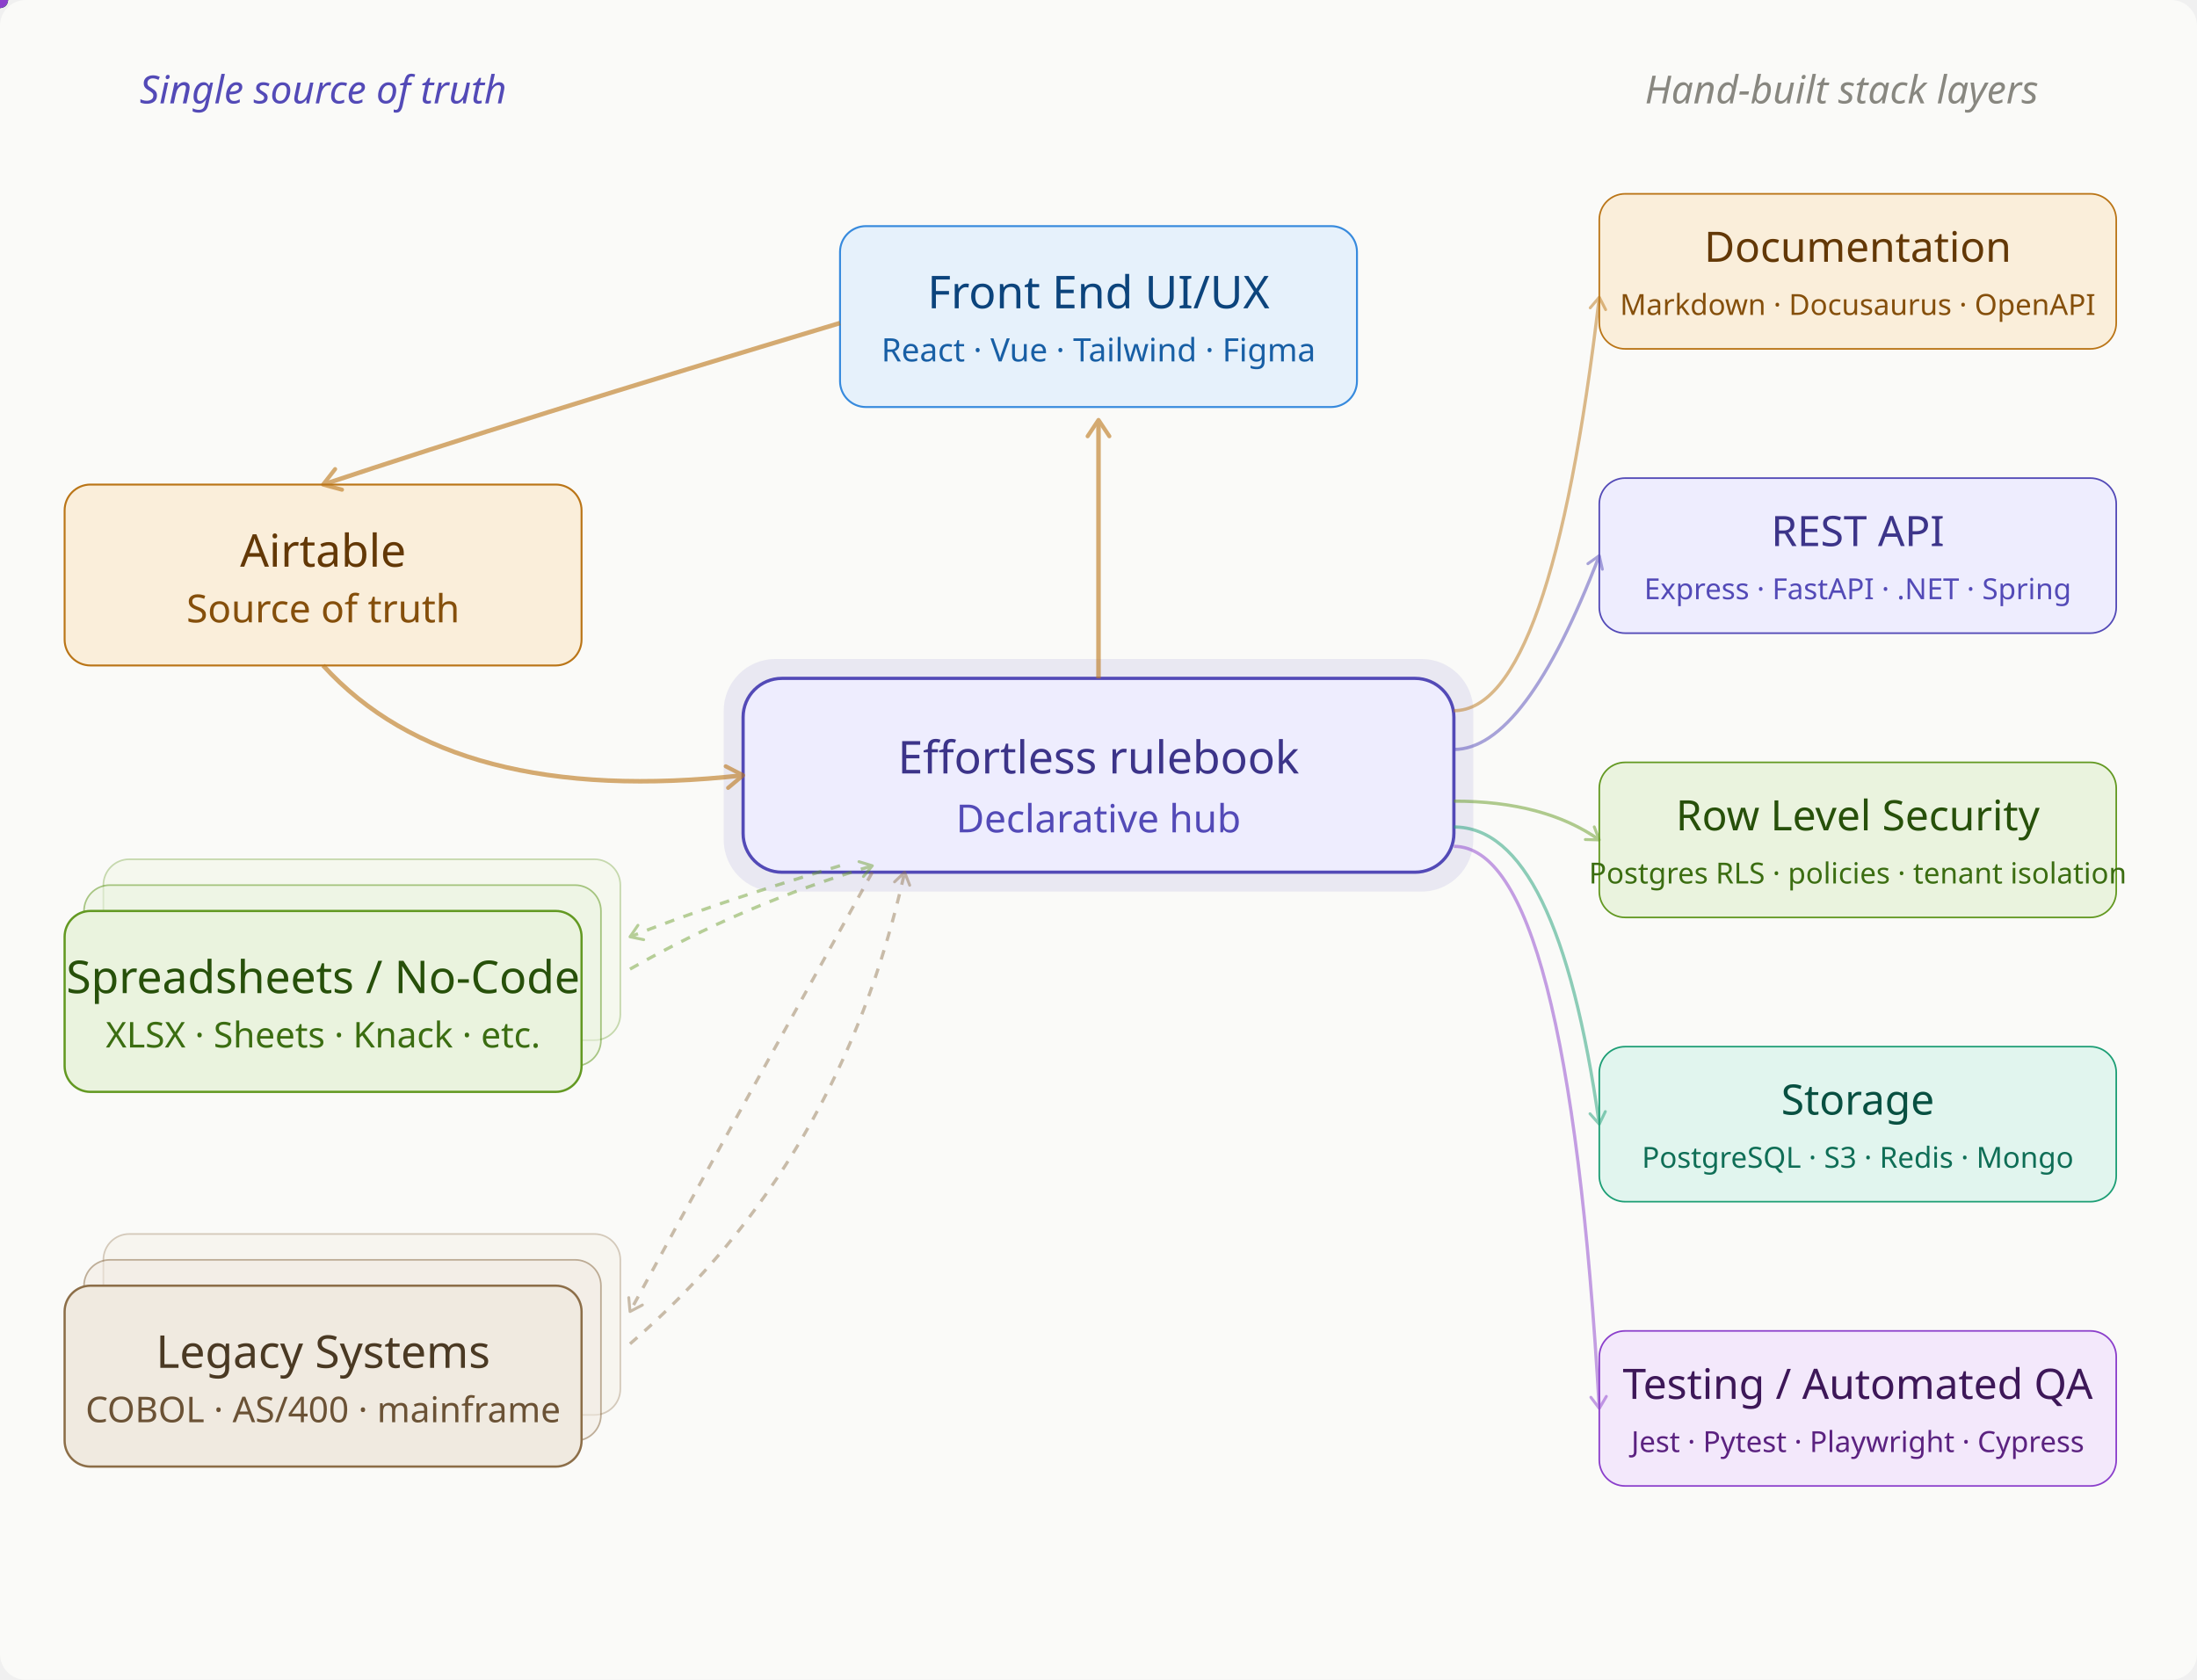
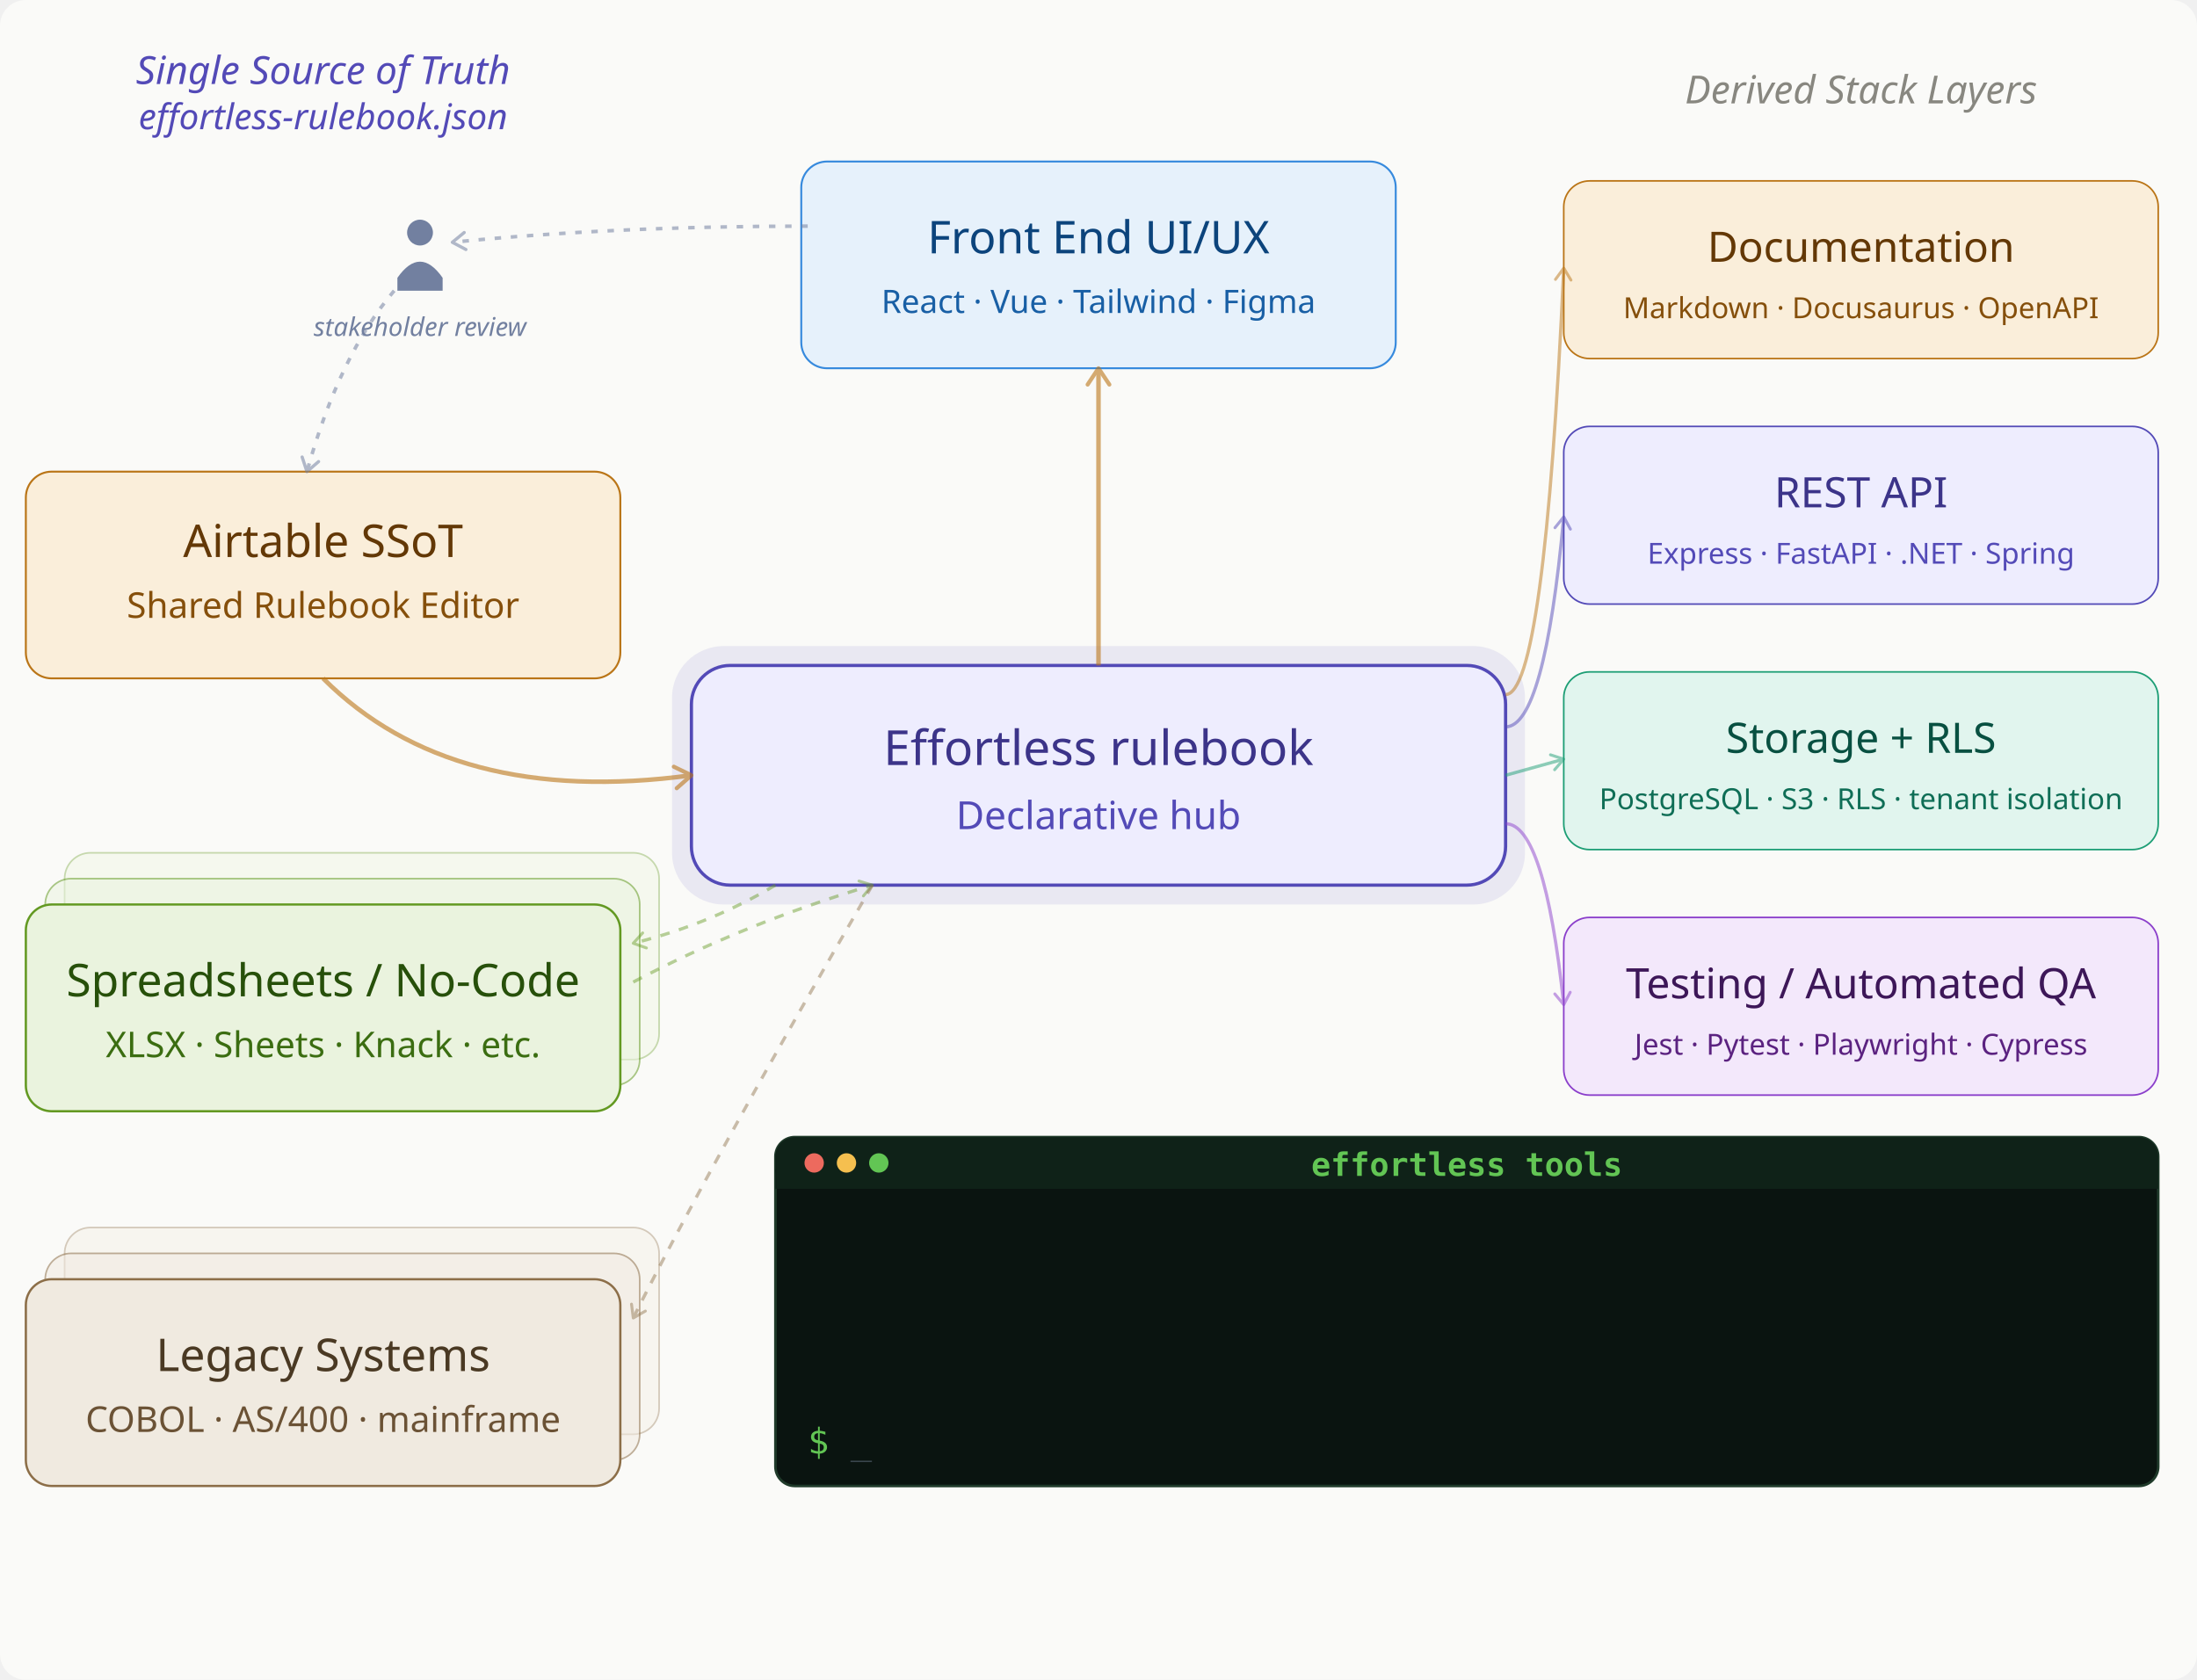
<svg xmlns="http://www.w3.org/2000/svg" width="100%" viewBox="0 0 680 520">
  <defs>
    <marker id="arrow" viewBox="0 0 10 10" refX="8" refY="5" markerWidth="6" markerHeight="6" orient="auto-start-reverse">
      <path d="M2 1L8 5L2 9" fill="none" stroke="context-stroke" stroke-width="1.5" stroke-linecap="round" stroke-linejoin="round" />
    </marker>
    <radialGradient id="orb-airtable" cx="50%" cy="50%" r="50%">
      <stop offset="0%" stop-color="#FFE9B8" stop-opacity="1" />
      <stop offset="40%" stop-color="#F0A030" stop-opacity=".95" />
      <stop offset="100%" stop-color="#BA7517" stop-opacity="0" />
    </radialGradient>
    <radialGradient id="orb-xlsx" cx="50%" cy="50%" r="50%">
      <stop offset="0%" stop-color="#E8FAC8" stop-opacity="1" />
      <stop offset="40%" stop-color="#88C935" stop-opacity=".95" />
      <stop offset="100%" stop-color="#3B6D11" stop-opacity="0" />
    </radialGradient>
    <radialGradient id="orb-legacy" cx="50%" cy="50%" r="50%">
      <stop offset="0%" stop-color="#EDE4D8" stop-opacity="1" />
      <stop offset="40%" stop-color="#9C8568" stop-opacity=".95" />
      <stop offset="100%" stop-color="#5A4632" stop-opacity="0" />
    </radialGradient>
+     <radialGradient id="orb-purple" cx="50%" cy="50%" r="50%">
+       <stop offset="0%" stop-color="#E0D6FB" stop-opacity="1" />
+       <stop offset="40%" stop-color="#8A6EE0" stop-opacity=".95" />
+       <stop offset="100%" stop-color="#3C2A85" stop-opacity="0" />
+     </radialGradient>
    <filter id="glow" x="-100%" y="-100%" width="300%" height="300%">
      <feGaussianBlur stdDeviation="2.2" result="b" />
      <feMerge>
        <feMergeNode in="b" />
        <feMergeNode in="SourceGraphic" />
      </feMerge>
    </filter>
+     <clipPath id="term-clip">
+       <rect x="240" y="372" width="428" height="60" />
+     </clipPath>
  </defs>
  <rect width="0" height="0" opacity="0">
-     <animate id="cycle" begin="0s;cycle.end" dur="16s" attributeName="x" from="0" to="0" />
+     <animate id="cycle" begin="0s;cycle.end" dur="52s" attributeName="x" from="0" to="0" />
  </rect>
  <rect width="680" height="520" fill="#FAFAF8" rx="8" />
-   <text x="100" y="32" text-anchor="middle" font-family="system-ui,sans-serif" font-size="12" fill="#534AB7" font-style="italic">Single source of truth</text>
-   <text x="570" y="32" text-anchor="middle" font-family="system-ui,sans-serif" font-size="12" fill="#888780" font-style="italic">Hand-built stack layers</text>
-   <rect x="260" y="70" width="160" height="56" rx="8" fill="#E6F1FB" stroke="#378ADD" stroke-width="0.6" />
-   <text x="340" y="90" text-anchor="middle" dominant-baseline="central" font-family="system-ui,sans-serif" font-size="14" font-weight="500" fill="#0C447C">Front End UI/UX</text>
-   <text x="340" y="108" text-anchor="middle" dominant-baseline="central" font-family="system-ui,sans-serif" font-size="10" fill="#185FA5">React · Vue · Tailwind · Figma</text>
-   <rect x="224" y="204" width="232" height="72" rx="16" fill="#534AB7" opacity=".1">
-     <animate attributeName="opacity" values=".06;.18;.06" dur="3s" repeatCount="indefinite" />
+   <text x="100" y="26" text-anchor="middle" font-family="system-ui,sans-serif" font-size="12" fill="#534AB7" font-style="italic">Single Source of Truth</text>
+   <text x="100" y="40" text-anchor="middle" font-family="system-ui,sans-serif" font-size="11" fill="#534AB7" font-style="italic">effortless-rulebook.json</text>
+   <text x="576" y="32" text-anchor="middle" font-family="system-ui,sans-serif" font-size="12" fill="#888780" font-style="italic">Derived Stack Layers</text>
+   <rect x="248" y="50" width="184" height="64" rx="8" fill="#E6F1FB" stroke="#378ADD" stroke-width="0.6" />
+   <text x="340" y="73" text-anchor="middle" dominant-baseline="central" font-family="system-ui,sans-serif" font-size="14" font-weight="500" fill="#0C447C">Front End UI/UX</text>
+   <text x="340" y="93" text-anchor="middle" dominant-baseline="central" font-family="system-ui,sans-serif" font-size="10" fill="#185FA5">React · Vue · Tailwind · Figma</text>
+   <rect x="208" y="200" width="264" height="80" rx="16" fill="#534AB7" opacity=".1">
+     <animate attributeName="opacity" values=".06;.18;.06" dur="6s" repeatCount="indefinite" />
  </rect>
-   <rect x="230" y="210" width="220" height="60" rx="12" fill="#EEEDFE" stroke="#534AB7" stroke-width="1" />
-   <text x="340" y="234" text-anchor="middle" dominant-baseline="central" font-family="system-ui,sans-serif" font-size="14" font-weight="500" fill="#3C3489">Effortless rulebook</text>
-   <text x="340" y="253" text-anchor="middle" dominant-baseline="central" font-family="system-ui,sans-serif" font-size="12" fill="#534AB7">Declarative hub</text>
-   <rect x="230" y="210" width="220" height="60" rx="12" fill="#FFFFFF" opacity="0">
-     <animate attributeName="opacity" begin="cycle.begin+1s; cycle.begin+4s; cycle.begin+7s; cycle.begin+10s; cycle.begin+12s; cycle.begin+14s" dur="0.45s" values="0;0.65;0" keyTimes="0;0.3;1" />
+   <rect x="214" y="206" width="252" height="68" rx="12" fill="#EEEDFE" stroke="#534AB7" stroke-width="1" />
+   <text x="340" y="231" text-anchor="middle" dominant-baseline="central" font-family="system-ui,sans-serif" font-size="15" font-weight="500" fill="#3C3489">Effortless rulebook</text>
+   <text x="340" y="252" text-anchor="middle" dominant-baseline="central" font-family="system-ui,sans-serif" font-size="12" fill="#534AB7">Declarative hub</text>
+   <rect x="214" y="206" width="252" height="68" rx="12" fill="#FFFFFF" opacity="0">
+     <animate attributeName="opacity" begin="cycle.begin+2s; cycle.begin+14s; cycle.begin+26s; cycle.begin+38s; cycle.begin+42s" dur="0.9s" values="0;0.65;0" keyTimes="0;0.3;1" />
  </rect>
-   <rect x="230" y="210" width="220" height="60" rx="12" fill="none" stroke="#534AB7" stroke-width="3" opacity="0">
-     <animate attributeName="opacity" begin="cycle.begin+1s; cycle.begin+4s; cycle.begin+7s; cycle.begin+10s; cycle.begin+12s; cycle.begin+14s" dur="0.45s" values="0;0.85;0" keyTimes="0;0.3;1" />
+   <rect x="214" y="206" width="252" height="68" rx="12" fill="none" stroke="#534AB7" stroke-width="3" opacity="0">
+     <animate attributeName="opacity" begin="cycle.begin+2s; cycle.begin+14s; cycle.begin+26s; cycle.begin+38s; cycle.begin+42s" dur="0.9s" values="0;0.85;0" keyTimes="0;0.3;1" />
  </rect>
-   <rect x="20" y="150" width="160" height="56" rx="8" fill="#FAEEDA" stroke="#BA7517" stroke-width="0.6" />
-   <text x="100" y="170" text-anchor="middle" dominant-baseline="central" font-family="system-ui,sans-serif" font-size="14" font-weight="500" fill="#633806">Airtable</text>
-   <text x="100" y="188" text-anchor="middle" dominant-baseline="central" font-family="system-ui,sans-serif" font-size="12" fill="#854F0B">Source of truth</text>
-   <rect x="32" y="266" width="160" height="56" rx="8" fill="#EAF3DE" stroke="#639922" stroke-width="0.5" opacity=".35" />
-   <rect x="26" y="274" width="160" height="56" rx="8" fill="#EAF3DE" stroke="#639922" stroke-width="0.5" opacity=".55" />
-   <rect x="20" y="282" width="160" height="56" rx="8" fill="#EAF3DE" stroke="#639922" stroke-width="0.7" />
-   <text x="100" y="302" text-anchor="middle" dominant-baseline="central" font-family="system-ui,sans-serif" font-size="14" font-weight="500" fill="#27500A">Spreadsheets / No-Code</text>
-   <text x="100" y="320" text-anchor="middle" dominant-baseline="central" font-family="system-ui,sans-serif" font-size="11" fill="#3B6D11">XLSX · Sheets · Knack · etc.</text>
-   <rect x="32" y="382" width="160" height="56" rx="8" fill="#F0EAE0" stroke="#8C6E48" stroke-width="0.5" opacity=".35" />
-   <rect x="26" y="390" width="160" height="56" rx="8" fill="#F0EAE0" stroke="#8C6E48" stroke-width="0.5" opacity=".55" />
-   <rect x="20" y="398" width="160" height="56" rx="8" fill="#F0EAE0" stroke="#8C6E48" stroke-width="0.7" />
-   <text x="100" y="418" text-anchor="middle" dominant-baseline="central" font-family="system-ui,sans-serif" font-size="14" font-weight="500" fill="#4A3923">Legacy Systems</text>
-   <text x="100" y="436" text-anchor="middle" dominant-baseline="central" font-family="system-ui,sans-serif" font-size="11" fill="#6B5235">COBOL · AS/400 · mainframe</text>
-   <path id="p-air-rule" d="M100 206 Q140 250 230 240" fill="none" stroke="#BA7517" stroke-width="1.4" opacity=".6" marker-end="url(#arrow)" />
-   <path id="p-rule-fe" d="M340 210 L340 130" fill="none" stroke="#BA7517" stroke-width="1.4" opacity=".6" marker-end="url(#arrow)" />
-   <path id="p-fe-air" d="M260 100 Q160 130 100 150" fill="none" stroke="#BA7517" stroke-width="1.4" opacity=".6" marker-end="url(#arrow)" />
-   <path id="p-rule-spreads" d="M260 268 Q220 280 195 290" fill="none" stroke="#639922" stroke-width="1" opacity=".45" marker-end="url(#arrow)" stroke-dasharray="3 3" />
-   <path id="p-spreads-rule" d="M195 300 Q230 280 270 268" fill="none" stroke="#639922" stroke-width="1" opacity=".45" marker-end="url(#arrow)" stroke-dasharray="3 3" />
-   <path id="p-rule-legacy" d="M270 270 Q220 360 195 406" fill="none" stroke="#8C6E48" stroke-width="1" opacity=".45" marker-end="url(#arrow)" stroke-dasharray="3 3" />
-   <path id="p-legacy-rule" d="M195 416 Q260 360 280 270" fill="none" stroke="#8C6E48" stroke-width="1" opacity=".45" marker-end="url(#arrow)" stroke-dasharray="3 3" />
-   <rect x="495" y="60" width="160" height="48" rx="8" fill="#FAEEDA" stroke="#BA7517" stroke-width="0.5" />
-   <text x="575" y="76" text-anchor="middle" dominant-baseline="central" font-family="system-ui,sans-serif" font-size="13" font-weight="500" fill="#633806">Documentation</text>
-   <text x="575" y="94" text-anchor="middle" dominant-baseline="central" font-family="system-ui,sans-serif" font-size="9" fill="#854F0B">Markdown · Docusaurus · OpenAPI</text>
-   <path id="p-docs" d="M450 220 Q480 220 495 92" fill="none" stroke="#BA7517" stroke-width="1" opacity=".5" marker-end="url(#arrow)" />
-   <rect x="495" y="148" width="160" height="48" rx="8" fill="#EEEDFE" stroke="#534AB7" stroke-width="0.5" />
-   <text x="575" y="164" text-anchor="middle" dominant-baseline="central" font-family="system-ui,sans-serif" font-size="13" font-weight="500" fill="#3C3489">REST API</text>
-   <text x="575" y="182" text-anchor="middle" dominant-baseline="central" font-family="system-ui,sans-serif" font-size="9" fill="#534AB7">Express · FastAPI · .NET · Spring</text>
-   <path id="p-rest" d="M450 232 Q472 232 495 172" fill="none" stroke="#534AB7" stroke-width="1" opacity=".5" marker-end="url(#arrow)" />
-   <rect x="495" y="236" width="160" height="48" rx="8" fill="#EAF3DE" stroke="#639922" stroke-width="0.5" />
-   <text x="575" y="252" text-anchor="middle" dominant-baseline="central" font-family="system-ui,sans-serif" font-size="13" font-weight="500" fill="#27500A">Row Level Security</text>
-   <text x="575" y="270" text-anchor="middle" dominant-baseline="central" font-family="system-ui,sans-serif" font-size="9" fill="#3B6D11">Postgres RLS · policies · tenant isolation</text>
-   <path id="p-rls" d="M450 248 Q478 248 495 260" fill="none" stroke="#639922" stroke-width="1" opacity=".5" marker-end="url(#arrow)" />
-   <rect x="495" y="324" width="160" height="48" rx="8" fill="#E1F5EE" stroke="#1D9E75" stroke-width="0.5" />
-   <text x="575" y="340" text-anchor="middle" dominant-baseline="central" font-family="system-ui,sans-serif" font-size="13" font-weight="500" fill="#085041">Storage</text>
-   <text x="575" y="358" text-anchor="middle" dominant-baseline="central" font-family="system-ui,sans-serif" font-size="9" fill="#0F6E56">PostgreSQL · S3 · Redis · Mongo</text>
-   <path id="p-storage" d="M450 256 Q482 256 495 348" fill="none" stroke="#1D9E75" stroke-width="1" opacity=".5" marker-end="url(#arrow)" />
-   <rect x="495" y="412" width="160" height="48" rx="8" fill="#F3E8FB" stroke="#8B3FCB" stroke-width="0.5" />
-   <text x="575" y="428" text-anchor="middle" dominant-baseline="central" font-family="system-ui,sans-serif" font-size="13" font-weight="500" fill="#3D1758">Testing / Automated QA</text>
-   <text x="575" y="446" text-anchor="middle" dominant-baseline="central" font-family="system-ui,sans-serif" font-size="9" fill="#5B2280">Jest · Pytest · Playwright · Cypress</text>
-   <path id="p-test" d="M450 262 Q485 262 495 436" fill="none" stroke="#8B3FCB" stroke-width="1" opacity=".5" marker-end="url(#arrow)" />
-   <circle r="9" fill="url(#orb-airtable)" filter="url(#glow)" opacity="0">
-     <animate attributeName="opacity" begin="cycle.begin+0s" dur="1s" values="0;1;1;0" keyTimes="0;0.15;0.85;1" />
-     <animateMotion begin="cycle.begin+0s" dur="1s">
+   <rect x="8" y="146" width="184" height="64" rx="8" fill="#FAEEDA" stroke="#BA7517" stroke-width="0.6" />
+   <text x="100" y="167" text-anchor="middle" dominant-baseline="central" font-family="system-ui,sans-serif" font-size="14" font-weight="500" fill="#633806">Airtable SSoT</text>
+   <text x="100" y="187" text-anchor="middle" dominant-baseline="central" font-family="system-ui,sans-serif" font-size="11" fill="#854F0B">Shared Rulebook Editor</text>
+   <rect x="20" y="264" width="184" height="64" rx="8" fill="#EAF3DE" stroke="#639922" stroke-width="0.5" opacity=".35" />
+   <rect x="14" y="272" width="184" height="64" rx="8" fill="#EAF3DE" stroke="#639922" stroke-width="0.5" opacity=".55" />
+   <rect x="8" y="280" width="184" height="64" rx="8" fill="#EAF3DE" stroke="#639922" stroke-width="0.7" />
+   <text x="100" y="303" text-anchor="middle" dominant-baseline="central" font-family="system-ui,sans-serif" font-size="14" font-weight="500" fill="#27500A">Spreadsheets / No-Code</text>
+   <text x="100" y="323" text-anchor="middle" dominant-baseline="central" font-family="system-ui,sans-serif" font-size="11" fill="#3B6D11">XLSX · Sheets · Knack · etc.</text>
+   <rect x="20" y="380" width="184" height="64" rx="8" fill="#F0EAE0" stroke="#8C6E48" stroke-width="0.5" opacity=".35" />
+   <rect x="14" y="388" width="184" height="64" rx="8" fill="#F0EAE0" stroke="#8C6E48" stroke-width="0.5" opacity=".55" />
+   <rect x="8" y="396" width="184" height="64" rx="8" fill="#F0EAE0" stroke="#8C6E48" stroke-width="0.7" />
+   <text x="100" y="419" text-anchor="middle" dominant-baseline="central" font-family="system-ui,sans-serif" font-size="14" font-weight="500" fill="#4A3923">Legacy Systems</text>
+   <text x="100" y="439" text-anchor="middle" dominant-baseline="central" font-family="system-ui,sans-serif" font-size="11" fill="#6B5235">COBOL · AS/400 · mainframe</text>
+   <path id="p-air-rule" d="M100 210 Q140 250 214 240" fill="none" stroke="#BA7517" stroke-width="1.4" opacity=".6" marker-end="url(#arrow)" />
+   <path id="p-rule-fe" d="M340 206 L340 114" fill="none" stroke="#BA7517" stroke-width="1.4" opacity=".6" marker-end="url(#arrow)" />
+   <path id="p-fe-human" d="M250 70  Q190 70 140 75" fill="none" stroke="#7280A0" stroke-width="1.1" opacity=".55" marker-end="url(#arrow)" stroke-dasharray="2 3" />
+   <path id="p-human-air" d="M122 90 Q105 110 95 146" fill="none" stroke="#7280A0" stroke-width="1.1" opacity=".55" marker-end="url(#arrow)" stroke-dasharray="2 3" />
+   <g id="human-icon">
+     <circle cx="130" cy="72" r="4" fill="#7280A0" />
+     <path d="M123 86 Q130 76 137 86 L137 90 L123 90 Z" fill="#7280A0" />
+     <circle cx="130" cy="77" r="11" fill="none" stroke="#7280A0" stroke-width="1.4" opacity="0">
+       <animate attributeName="opacity" begin="cycle.begin+8.4s;  cycle.begin+9.0s;  cycle.begin+9.6s;                       cycle.begin+20.4s; cycle.begin+21.0s; cycle.begin+21.6s;                       cycle.begin+32.4s; cycle.begin+33.0s; cycle.begin+33.6s;                       cycle.begin+48.4s; cycle.begin+49.0s; cycle.begin+49.6s" dur="0.5s" values="0;0.95;0" keyTimes="0;0.4;1" />
+       <animate attributeName="r" begin="cycle.begin+8.4s;  cycle.begin+9.0s;  cycle.begin+9.6s;                       cycle.begin+20.4s; cycle.begin+21.0s; cycle.begin+21.6s;                       cycle.begin+32.4s; cycle.begin+33.0s; cycle.begin+33.6s;                       cycle.begin+48.4s; cycle.begin+49.0s; cycle.begin+49.6s" dur="0.5s" values="5;14;18" keyTimes="0;0.5;1" />
+     </circle>
+   </g>
+   <text x="130" y="104" text-anchor="middle" font-family="system-ui,sans-serif" font-size="8" fill="#7280A0" font-style="italic">stakeholder review</text>
+   <path id="p-rule-spreads" d="M240 274 Q220 286 196 292" fill="none" stroke="#639922" stroke-width="1" opacity=".45" marker-end="url(#arrow)" stroke-dasharray="3 3" />
+   <path id="p-spreads-rule" d="M196 304 Q230 286 270 274" fill="none" stroke="#639922" stroke-width="1" opacity=".45" marker-end="url(#arrow)" stroke-dasharray="3 3" />
+   <path id="p-rule-legacy" d="M270 274 Q220 360 196 408" fill="none" stroke="#8C6E48" stroke-width="1" opacity=".45" marker-end="url(#arrow)" stroke-dasharray="3 3" />
+   <rect x="484" y="56" width="184" height="55" rx="8" fill="#FAEEDA" stroke="#BA7517" stroke-width="0.5" />
+   <text x="576" y="76" text-anchor="middle" dominant-baseline="central" font-family="system-ui,sans-serif" font-size="13" font-weight="500" fill="#633806">Documentation</text>
+   <text x="576" y="95" text-anchor="middle" dominant-baseline="central" font-family="system-ui,sans-serif" font-size="9" fill="#854F0B">Markdown · Docusaurus · OpenAPI</text>
+   <path id="p-docs" d="M466 215 Q478 215 484 83" fill="none" stroke="#BA7517" stroke-width="1" opacity=".5" marker-end="url(#arrow)" />
+   <rect x="484" y="132" width="184" height="55" rx="8" fill="#EEEDFE" stroke="#534AB7" stroke-width="0.5" />
+   <text x="576" y="152" text-anchor="middle" dominant-baseline="central" font-family="system-ui,sans-serif" font-size="13" font-weight="500" fill="#3C3489">REST API</text>
+   <text x="576" y="171" text-anchor="middle" dominant-baseline="central" font-family="system-ui,sans-serif" font-size="9" fill="#534AB7">Express · FastAPI · .NET · Spring</text>
+   <path id="p-rest" d="M466 225 Q478 225 484 160" fill="none" stroke="#534AB7" stroke-width="1" opacity=".5" marker-end="url(#arrow)" />
+   <rect x="484" y="208" width="184" height="55" rx="8" fill="#E1F5EE" stroke="#1D9E75" stroke-width="0.5" />
+   <text x="576" y="228" text-anchor="middle" dominant-baseline="central" font-family="system-ui,sans-serif" font-size="13" font-weight="500" fill="#085041">Storage + RLS</text>
+   <text x="576" y="247" text-anchor="middle" dominant-baseline="central" font-family="system-ui,sans-serif" font-size="9" fill="#0F6E56">PostgreSQL · S3 · RLS · tenant isolation</text>
+   <path id="p-storage" d="M466 240 L484 235" fill="none" stroke="#1D9E75" stroke-width="1" opacity=".5" marker-end="url(#arrow)" />
+   <rect x="484" y="284" width="184" height="55" rx="8" fill="#F3E8FB" stroke="#8B3FCB" stroke-width="0.5" />
+   <text x="576" y="304" text-anchor="middle" dominant-baseline="central" font-family="system-ui,sans-serif" font-size="13" font-weight="500" fill="#3D1758">Testing / Automated QA</text>
+   <text x="576" y="323" text-anchor="middle" dominant-baseline="central" font-family="system-ui,sans-serif" font-size="9" fill="#5B2280">Jest · Pytest · Playwright · Cypress</text>
+   <path id="p-test" d="M466 255 Q478 255 484 311" fill="none" stroke="#8B3FCB" stroke-width="1" opacity=".5" marker-end="url(#arrow)" />
+   <g>
+     <rect x="240" y="352" width="428" height="108" rx="6" fill="#0A1410" stroke="#1F3A2A" stroke-width="0.8" />
+     <rect x="240" y="352" width="428" height="16" rx="6" fill="#0F2218" />
+     <rect x="240" y="362" width="428" height="6" fill="#0F2218" />
+     <circle cx="252" cy="360" r="3" fill="#ED6A5E" />
+     <circle cx="262" cy="360" r="3" fill="#F5BF4F" />
+     <circle cx="272" cy="360" r="3" fill="#62C554" />
+     <text x="454" y="364" text-anchor="middle" font-family="ui-monospace, Menlo, monospace" font-size="10" font-weight="600" fill="#62C554">effortless tools</text>
+     <text x="250" y="450" font-family="ui-monospace, Menlo, monospace" font-size="11" fill="#62C554">$ <tspan fill="#3C4750">_</tspan>
+       <animate attributeName="opacity" values="0.4;1;0.4" dur="2.4s" repeatCount="indefinite" />
+     </text>
+     <g clip-path="url(#term-clip)" font-family="ui-monospace, Menlo, monospace" font-size="11" fill="#62C554">
+       <text x="250" y="432" opacity="0">$ <tspan fill="#A5C9B0">effortless</tspan>
+         <tspan fill="#C8E8D2">airtable-to-rulebook</tspan>
+         <tspan fill="#5E7A66">-o rulebook.json</tspan>
+         <set attributeName="y" to="432" begin="cycle.begin" />
+         <set attributeName="opacity" to="0" begin="cycle.begin" />
+         <set attributeName="opacity" to="1" begin="cycle.begin+0s" />
+         <set attributeName="y" to="432" begin="cycle.begin+0s" />
+         <set attributeName="y" to="416" begin="cycle.begin+2s" />
+         <set attributeName="y" to="400" begin="cycle.begin+4s" />
+         <set attributeName="opacity" to="0" begin="cycle.begin+12s" />
+       </text>
+       <text x="250" y="432" opacity="0">$ <tspan fill="#A5C9B0">effortless</tspan>
+         <tspan fill="#C8E8D2">rulebook-to-docs</tspan>
+         <tspan fill="#5E7A66">-i rulebook.json</tspan>
+         <set attributeName="y" to="432" begin="cycle.begin" />
+         <set attributeName="opacity" to="0" begin="cycle.begin" />
+         <set attributeName="opacity" to="1" begin="cycle.begin+2s" />
+         <set attributeName="y" to="432" begin="cycle.begin+2s" />
+         <set attributeName="y" to="416" begin="cycle.begin+4s" />
+         <set attributeName="y" to="400" begin="cycle.begin+12s" />
+         <set attributeName="opacity" to="0" begin="cycle.begin+14s" />
+       </text>
+       <text x="250" y="432" opacity="0">$ <tspan fill="#A5C9B0">effortless</tspan>
+         <tspan fill="#C8E8D2">rulebook-to-react</tspan>
+         <tspan fill="#5E7A66">-i rulebook.json</tspan>
+         <set attributeName="y" to="432" begin="cycle.begin" />
+         <set attributeName="opacity" to="0" begin="cycle.begin" />
+         <set attributeName="opacity" to="1" begin="cycle.begin+4s" />
+         <set attributeName="y" to="432" begin="cycle.begin+4s" />
+         <set attributeName="y" to="416" begin="cycle.begin+12s" />
+         <set attributeName="y" to="400" begin="cycle.begin+14s" />
+         <set attributeName="opacity" to="0" begin="cycle.begin+16s" />
+       </text>
+       <text x="250" y="432" opacity="0">$ <tspan fill="#A5C9B0">effortless</tspan>
+         <tspan fill="#C8E8D2">airtable-to-rulebook</tspan>
+         <tspan fill="#5E7A66">-o rulebook.json</tspan>
+         <set attributeName="y" to="432" begin="cycle.begin" />
+         <set attributeName="opacity" to="0" begin="cycle.begin" />
+         <set attributeName="opacity" to="1" begin="cycle.begin+12s" />
+         <set attributeName="y" to="432" begin="cycle.begin+12s" />
+         <set attributeName="y" to="416" begin="cycle.begin+14s" />
+         <set attributeName="y" to="400" begin="cycle.begin+16s" />
+         <set attributeName="opacity" to="0" begin="cycle.begin+24s" />
+       </text>
+       <text x="250" y="432" opacity="0">$ <tspan fill="#A5C9B0">effortless</tspan>
+         <tspan fill="#C8E8D2">rulebook-to-postgres</tspan>
+         <tspan fill="#5E7A66">-i rulebook.json</tspan>
+         <set attributeName="y" to="432" begin="cycle.begin" />
+         <set attributeName="opacity" to="0" begin="cycle.begin" />
+         <set attributeName="opacity" to="1" begin="cycle.begin+14s" />
+         <set attributeName="y" to="432" begin="cycle.begin+14s" />
+         <set attributeName="y" to="416" begin="cycle.begin+16s" />
+         <set attributeName="y" to="400" begin="cycle.begin+24s" />
+         <set attributeName="opacity" to="0" begin="cycle.begin+26s" />
+       </text>
+       <text x="250" y="432" opacity="0">$ <tspan fill="#A5C9B0">effortless</tspan>
+         <tspan fill="#C8E8D2">rulebook-to-react</tspan>
+         <tspan fill="#5E7A66">-i rulebook.json</tspan>
+         <set attributeName="y" to="432" begin="cycle.begin" />
+         <set attributeName="opacity" to="0" begin="cycle.begin" />
+         <set attributeName="opacity" to="1" begin="cycle.begin+16s" />
+         <set attributeName="y" to="432" begin="cycle.begin+16s" />
+         <set attributeName="y" to="416" begin="cycle.begin+24s" />
+         <set attributeName="y" to="400" begin="cycle.begin+26s" />
+         <set attributeName="opacity" to="0" begin="cycle.begin+28s" />
+       </text>
+       <text x="250" y="432" opacity="0">$ <tspan fill="#A5C9B0">effortless</tspan>
+         <tspan fill="#C8E8D2">airtable-to-rulebook</tspan>
+         <tspan fill="#5E7A66">-o rulebook.json</tspan>
+         <set attributeName="y" to="432" begin="cycle.begin" />
+         <set attributeName="opacity" to="0" begin="cycle.begin" />
+         <set attributeName="opacity" to="1" begin="cycle.begin+24s" />
+         <set attributeName="y" to="432" begin="cycle.begin+24s" />
+         <set attributeName="y" to="416" begin="cycle.begin+26s" />
+         <set attributeName="y" to="400" begin="cycle.begin+28s" />
+         <set attributeName="opacity" to="0" begin="cycle.begin+36s" />
+       </text>
+       <text x="250" y="432" opacity="0">$ <tspan fill="#A5C9B0">effortless</tspan>
+         <tspan fill="#C8E8D2">rulebook-to-tests</tspan>
+         <tspan fill="#5E7A66">-i rulebook.json</tspan>
+         <set attributeName="y" to="432" begin="cycle.begin" />
+         <set attributeName="opacity" to="0" begin="cycle.begin" />
+         <set attributeName="opacity" to="1" begin="cycle.begin+26s" />
+         <set attributeName="y" to="432" begin="cycle.begin+26s" />
+         <set attributeName="y" to="416" begin="cycle.begin+28s" />
+         <set attributeName="y" to="400" begin="cycle.begin+36s" />
+         <set attributeName="opacity" to="0" begin="cycle.begin+38s" />
+       </text>
+       <text x="250" y="432" opacity="0">$ <tspan fill="#A5C9B0">effortless</tspan>
+         <tspan fill="#C8E8D2">rulebook-to-react</tspan>
+         <tspan fill="#5E7A66">-i rulebook.json</tspan>
+         <set attributeName="y" to="432" begin="cycle.begin" />
+         <set attributeName="opacity" to="0" begin="cycle.begin" />
+         <set attributeName="opacity" to="1" begin="cycle.begin+28s" />
+         <set attributeName="y" to="432" begin="cycle.begin+28s" />
+         <set attributeName="y" to="416" begin="cycle.begin+36s" />
+         <set attributeName="y" to="400" begin="cycle.begin+38s" />
+         <set attributeName="opacity" to="0" begin="cycle.begin+40s" />
+       </text>
+       <text x="250" y="432" opacity="0">$ <tspan fill="#A5C9B0">effortless</tspan>
+         <tspan fill="#C8E8D2">airtable-to-rulebook</tspan>
+         <tspan fill="#5E7A66">-o rulebook.json</tspan>
+         <set attributeName="y" to="432" begin="cycle.begin" />
+         <set attributeName="opacity" to="0" begin="cycle.begin" />
+         <set attributeName="opacity" to="1" begin="cycle.begin+36s" />
+         <set attributeName="y" to="432" begin="cycle.begin+36s" />
+         <set attributeName="y" to="416" begin="cycle.begin+38s" />
+         <set attributeName="y" to="400" begin="cycle.begin+40s" />
+         <set attributeName="opacity" to="0" begin="cycle.begin+42s" />
+       </text>
+       <text x="250" y="432" opacity="0">$ <tspan fill="#A5C9B0">effortless</tspan>
+         <tspan fill="#C8E8D2">rulebook-to-xlsx</tspan>
+         <tspan fill="#5E7A66">-i rulebook.json -o rb.xlsx</tspan>
+         <set attributeName="y" to="432" begin="cycle.begin" />
+         <set attributeName="opacity" to="0" begin="cycle.begin" />
+         <set attributeName="opacity" to="1" begin="cycle.begin+38s" />
+         <set attributeName="y" to="432" begin="cycle.begin+38s" />
+         <set attributeName="y" to="416" begin="cycle.begin+40s" />
+         <set attributeName="y" to="400" begin="cycle.begin+42s" />
+         <set attributeName="opacity" to="0" begin="cycle.begin+44s" />
+       </text>
+       <text x="250" y="432" opacity="0">$ <tspan fill="#A5C9B0">effortless</tspan>
+         <tspan fill="#C8E8D2">xlsx-to-rulebook</tspan>
+         <tspan fill="#5E7A66">-i rb.xlsx -o rulebook.json</tspan>
+         <set attributeName="y" to="432" begin="cycle.begin" />
+         <set attributeName="opacity" to="0" begin="cycle.begin" />
+         <set attributeName="opacity" to="1" begin="cycle.begin+40s" />
+         <set attributeName="y" to="432" begin="cycle.begin+40s" />
+         <set attributeName="y" to="416" begin="cycle.begin+42s" />
+         <set attributeName="y" to="400" begin="cycle.begin+44s" />
+       </text>
+       <text x="250" y="432" opacity="0">$ <tspan fill="#A5C9B0">effortless</tspan>
+         <tspan fill="#C8E8D2">rulebook-to-cobol</tspan>
+         <tspan fill="#5E7A66">-i rulebook.json</tspan>
+         <set attributeName="y" to="432" begin="cycle.begin" />
+         <set attributeName="opacity" to="0" begin="cycle.begin" />
+         <set attributeName="opacity" to="1" begin="cycle.begin+42s" />
+         <set attributeName="y" to="432" begin="cycle.begin+42s" />
+         <set attributeName="y" to="416" begin="cycle.begin+44s" />
+       </text>
+       <text x="250" y="432" opacity="0">$ <tspan fill="#A5C9B0">effortless</tspan>
+         <tspan fill="#C8E8D2">rulebook-to-react</tspan>
+         <tspan fill="#5E7A66">-i rulebook.json</tspan>
+         <set attributeName="y" to="432" begin="cycle.begin" />
+         <set attributeName="opacity" to="0" begin="cycle.begin" />
+         <set attributeName="opacity" to="1" begin="cycle.begin+44s" />
+         <set attributeName="y" to="432" begin="cycle.begin+44s" />
+       </text>
+     </g>
+   </g>
+   <circle r="9" fill="url(#orb-airtable)" filter="url(#glow)" opacity="0">
+     <animate attributeName="opacity" begin="cycle.begin+0s" dur="2s" values="0;1;1;0" keyTimes="0;0.15;0.85;1" />
+     <animateMotion begin="cycle.begin+0s" dur="2s">
      <mpath href="#p-air-rule" />
    </animateMotion>
  </circle>
  <circle r="9" fill="url(#orb-airtable)" filter="url(#glow)" opacity="0">
-     <animate attributeName="opacity" begin="cycle.begin+1s" dur="1s" values="0;1;1;0" keyTimes="0;0.15;0.85;1" />
-     <animateMotion begin="cycle.begin+1s" dur="1s">
+     <animate attributeName="opacity" begin="cycle.begin+2s" dur="2s" values="0;1;1;0" keyTimes="0;0.15;0.85;1" />
+     <animateMotion begin="cycle.begin+2s" dur="2s">
+       <mpath href="#p-docs" />
+     </animateMotion>
+   </circle>
+   <circle r="9" fill="url(#orb-airtable)" filter="url(#glow)" opacity="0">
+     <animate attributeName="opacity" begin="cycle.begin+4s" dur="2s" values="0;1;1;0" keyTimes="0;0.15;0.85;1" />
+     <animateMotion begin="cycle.begin+4s" dur="2s">
      <mpath href="#p-rule-fe" />
    </animateMotion>
  </circle>
  <circle r="9" fill="url(#orb-airtable)" filter="url(#glow)" opacity="0">
-     <animate attributeName="opacity" begin="cycle.begin+2s" dur="1s" values="0;1;1;0" keyTimes="0;0.15;0.85;1" />
-     <animateMotion begin="cycle.begin+2s" dur="1s">
-       <mpath href="#p-fe-air" />
-     </animateMotion>
-   </circle>
-   <circle r="9" fill="url(#orb-airtable)" filter="url(#glow)" opacity="0">
-     <animate attributeName="opacity" begin="cycle.begin+3s" dur="1s" values="0;1;1;0" keyTimes="0;0.15;0.85;1" />
-     <animateMotion begin="cycle.begin+3s" dur="1s">
+     <animate attributeName="opacity" begin="cycle.begin+6s" dur="2.4s" values="0;1;1;0" keyTimes="0;0.15;0.85;1" />
+     <animateMotion begin="cycle.begin+6s" dur="2.4s">
+       <mpath href="#p-fe-human" />
+     </animateMotion>
+   </circle>
+   <circle r="9" fill="url(#orb-airtable)" filter="url(#glow)" opacity="0">
+     <animate attributeName="opacity" begin="cycle.begin+10.2s" dur="1.8s" values="0;1;1;0" keyTimes="0;0.15;0.85;1" />
+     <animateMotion begin="cycle.begin+10.2s" dur="1.8s">
+       <mpath href="#p-human-air" />
+     </animateMotion>
+   </circle>
+   <circle r="9" fill="url(#orb-airtable)" filter="url(#glow)" opacity="0">
+     <animate attributeName="opacity" begin="cycle.begin+12s" dur="2s" values="0;1;1;0" keyTimes="0;0.15;0.85;1" />
+     <animateMotion begin="cycle.begin+12s" dur="2s">
      <mpath href="#p-air-rule" />
    </animateMotion>
  </circle>
  <circle r="9" fill="url(#orb-airtable)" filter="url(#glow)" opacity="0">
-     <animate attributeName="opacity" begin="cycle.begin+4s" dur="1s" values="0;1;1;0" keyTimes="0;0.15;0.85;1" />
-     <animateMotion begin="cycle.begin+4s" dur="1s">
+     <animate attributeName="opacity" begin="cycle.begin+14s" dur="2s" values="0;1;1;0" keyTimes="0;0.15;0.85;1" />
+     <animateMotion begin="cycle.begin+14s" dur="2s">
+       <mpath href="#p-storage" />
+     </animateMotion>
+   </circle>
+   <circle r="9" fill="url(#orb-airtable)" filter="url(#glow)" opacity="0">
+     <animate attributeName="opacity" begin="cycle.begin+16s" dur="2s" values="0;1;1;0" keyTimes="0;0.15;0.85;1" />
+     <animateMotion begin="cycle.begin+16s" dur="2s">
      <mpath href="#p-rule-fe" />
    </animateMotion>
  </circle>
  <circle r="9" fill="url(#orb-airtable)" filter="url(#glow)" opacity="0">
-     <animate attributeName="opacity" begin="cycle.begin+5s" dur="1s" values="0;1;1;0" keyTimes="0;0.15;0.85;1" />
-     <animateMotion begin="cycle.begin+5s" dur="1s">
-       <mpath href="#p-fe-air" />
-     </animateMotion>
-   </circle>
-   <circle r="9" fill="url(#orb-airtable)" filter="url(#glow)" opacity="0">
-     <animate attributeName="opacity" begin="cycle.begin+6s" dur="1s" values="0;1;1;0" keyTimes="0;0.15;0.85;1" />
-     <animateMotion begin="cycle.begin+6s" dur="1s">
+     <animate attributeName="opacity" begin="cycle.begin+18s" dur="2.4s" values="0;1;1;0" keyTimes="0;0.15;0.85;1" />
+     <animateMotion begin="cycle.begin+18s" dur="2.4s">
+       <mpath href="#p-fe-human" />
+     </animateMotion>
+   </circle>
+   <circle r="9" fill="url(#orb-airtable)" filter="url(#glow)" opacity="0">
+     <animate attributeName="opacity" begin="cycle.begin+22.2s" dur="1.8s" values="0;1;1;0" keyTimes="0;0.15;0.85;1" />
+     <animateMotion begin="cycle.begin+22.2s" dur="1.8s">
+       <mpath href="#p-human-air" />
+     </animateMotion>
+   </circle>
+   <circle r="9" fill="url(#orb-airtable)" filter="url(#glow)" opacity="0">
+     <animate attributeName="opacity" begin="cycle.begin+24s" dur="2s" values="0;1;1;0" keyTimes="0;0.15;0.85;1" />
+     <animateMotion begin="cycle.begin+24s" dur="2s">
      <mpath href="#p-air-rule" />
    </animateMotion>
  </circle>
-   <circle r="9" fill="url(#orb-airtable)" filter="url(#glow)" opacity="0">
-     <animate attributeName="opacity" begin="cycle.begin+7s" dur="1s" values="0;1;1;0" keyTimes="0;0.15;0.85;1" />
-     <animateMotion begin="cycle.begin+7s" dur="1s">
+   <circle r="9" fill="url(#orb-purple)" filter="url(#glow)" opacity="0">
+     <animate attributeName="opacity" begin="cycle.begin+26s" dur="2s" values="0;1;1;0" keyTimes="0;0.15;0.85;1" />
+     <animateMotion begin="cycle.begin+26s" dur="2s">
+       <mpath href="#p-test" />
+     </animateMotion>
+   </circle>
+   <circle r="9" fill="url(#orb-airtable)" filter="url(#glow)" opacity="0">
+     <animate attributeName="opacity" begin="cycle.begin+28s" dur="2s" values="0;1;1;0" keyTimes="0;0.15;0.85;1" />
+     <animateMotion begin="cycle.begin+28s" dur="2s">
      <mpath href="#p-rule-fe" />
    </animateMotion>
  </circle>
  <circle r="9" fill="url(#orb-airtable)" filter="url(#glow)" opacity="0">
-     <animate attributeName="opacity" begin="cycle.begin+8s" dur="1s" values="0;1;1;0" keyTimes="0;0.15;0.85;1" />
-     <animateMotion begin="cycle.begin+8s" dur="1s">
-       <mpath href="#p-fe-air" />
-     </animateMotion>
-   </circle>
-   <circle r="9" fill="url(#orb-airtable)" filter="url(#glow)" opacity="0">
-     <animate attributeName="opacity" begin="cycle.begin+9s" dur="1s" values="0;1;1;0" keyTimes="0;0.15;0.85;1" />
-     <animateMotion begin="cycle.begin+9s" dur="1s">
+     <animate attributeName="opacity" begin="cycle.begin+30s" dur="2.4s" values="0;1;1;0" keyTimes="0;0.15;0.85;1" />
+     <animateMotion begin="cycle.begin+30s" dur="2.4s">
+       <mpath href="#p-fe-human" />
+     </animateMotion>
+   </circle>
+   <circle r="9" fill="url(#orb-airtable)" filter="url(#glow)" opacity="0">
+     <animate attributeName="opacity" begin="cycle.begin+34.2s" dur="1.8s" values="0;1;1;0" keyTimes="0;0.15;0.85;1" />
+     <animateMotion begin="cycle.begin+34.2s" dur="1.8s">
+       <mpath href="#p-human-air" />
+     </animateMotion>
+   </circle>
+   <circle r="9" fill="url(#orb-airtable)" filter="url(#glow)" opacity="0">
+     <animate attributeName="opacity" begin="cycle.begin+36s" dur="2s" values="0;1;1;0" keyTimes="0;0.15;0.85;1" />
+     <animateMotion begin="cycle.begin+36s" dur="2s">
      <mpath href="#p-air-rule" />
    </animateMotion>
  </circle>
  <circle r="9" fill="url(#orb-xlsx)" filter="url(#glow)" opacity="0">
-     <animate attributeName="opacity" begin="cycle.begin+10s" dur="1s" values="0;1;1;0" keyTimes="0;0.15;0.85;1" />
-     <animateMotion begin="cycle.begin+10s" dur="1s">
+     <animate attributeName="opacity" begin="cycle.begin+38s" dur="2s" values="0;1;1;0" keyTimes="0;0.15;0.85;1" />
+     <animateMotion begin="cycle.begin+38s" dur="2s">
      <mpath href="#p-rule-spreads" />
    </animateMotion>
  </circle>
  <circle r="9" fill="url(#orb-xlsx)" filter="url(#glow)" opacity="0">
-     <animate attributeName="opacity" begin="cycle.begin+11s" dur="1s" values="0;1;1;0" keyTimes="0;0.15;0.85;1" />
-     <animateMotion begin="cycle.begin+11s" dur="1s">
+     <animate attributeName="opacity" begin="cycle.begin+40s" dur="2s" values="0;1;1;0" keyTimes="0;0.15;0.85;1" />
+     <animateMotion begin="cycle.begin+40s" dur="2s">
      <mpath href="#p-spreads-rule" />
    </animateMotion>
  </circle>
  <circle r="9" fill="url(#orb-legacy)" filter="url(#glow)" opacity="0">
-     <animate attributeName="opacity" begin="cycle.begin+12s" dur="1s" values="0;1;1;0" keyTimes="0;0.15;0.85;1" />
-     <animateMotion begin="cycle.begin+12s" dur="1s">
+     <animate attributeName="opacity" begin="cycle.begin+42s" dur="2s" values="0;1;1;0" keyTimes="0;0.15;0.85;1" />
+     <animateMotion begin="cycle.begin+42s" dur="2s">
      <mpath href="#p-rule-legacy" />
    </animateMotion>
  </circle>
-   <circle r="9" fill="url(#orb-legacy)" filter="url(#glow)" opacity="0">
-     <animate attributeName="opacity" begin="cycle.begin+13s" dur="1s" values="0;1;1;0" keyTimes="0;0.15;0.85;1" />
-     <animateMotion begin="cycle.begin+13s" dur="1s">
-       <mpath href="#p-legacy-rule" />
-     </animateMotion>
-   </circle>
-   <circle r="9" fill="url(#orb-airtable)" filter="url(#glow)" opacity="0">
-     <animate attributeName="opacity" begin="cycle.begin+14s" dur="1s" values="0;1;1;0" keyTimes="0;0.15;0.85;1" />
-     <animateMotion begin="cycle.begin+14s" dur="1s">
+   <circle r="9" fill="url(#orb-airtable)" filter="url(#glow)" opacity="0">
+     <animate attributeName="opacity" begin="cycle.begin+44s" dur="2s" values="0;1;1;0" keyTimes="0;0.15;0.85;1" />
+     <animateMotion begin="cycle.begin+44s" dur="2s">
      <mpath href="#p-rule-fe" />
    </animateMotion>
  </circle>
  <circle r="9" fill="url(#orb-airtable)" filter="url(#glow)" opacity="0">
-     <animate attributeName="opacity" begin="cycle.begin+15s" dur="1s" values="0;1;1;0" keyTimes="0;0.15;0.85;1" />
-     <animateMotion begin="cycle.begin+15s" dur="1s">
-       <mpath href="#p-fe-air" />
-     </animateMotion>
-   </circle>
-   <circle r="2.5" fill="#BA7517">
-     <animate attributeName="opacity" values="0;.7;.7;0" dur="2.2s" repeatCount="indefinite" begin="0.1s" />
-     <animateMotion dur="2.2s" repeatCount="indefinite" begin="0.1s">
-       <mpath href="#p-docs" />
-     </animateMotion>
-   </circle>
-   <circle r="2.5" fill="#534AB7">
-     <animate attributeName="opacity" values="0;.7;.7;0" dur="2.4s" repeatCount="indefinite" begin="0.2s" />
-     <animateMotion dur="2.4s" repeatCount="indefinite" begin="0.2s">
-       <mpath href="#p-rest" />
-     </animateMotion>
-   </circle>
-   <circle r="2.5" fill="#639922">
-     <animate attributeName="opacity" values="0;.7;.7;0" dur="2.6s" repeatCount="indefinite" begin="0.8s" />
-     <animateMotion dur="2.6s" repeatCount="indefinite" begin="0.8s">
-       <mpath href="#p-rls" />
-     </animateMotion>
-   </circle>
-   <circle r="2.5" fill="#1D9E75">
-     <animate attributeName="opacity" values="0;.7;.7;0" dur="2.7s" repeatCount="indefinite" begin="0.3s" />
-     <animateMotion dur="2.7s" repeatCount="indefinite" begin="0.3s">
-       <mpath href="#p-storage" />
-     </animateMotion>
-   </circle>
-   <circle r="2.5" fill="#8B3FCB">
-     <animate attributeName="opacity" values="0;.7;.7;0" dur="2.5s" repeatCount="indefinite" begin="0.6s" />
-     <animateMotion dur="2.5s" repeatCount="indefinite" begin="0.6s">
-       <mpath href="#p-test" />
+     <animate attributeName="opacity" begin="cycle.begin+46s" dur="2.4s" values="0;1;1;0" keyTimes="0;0.15;0.85;1" />
+     <animateMotion begin="cycle.begin+46s" dur="2.4s">
+       <mpath href="#p-fe-human" />
+     </animateMotion>
+   </circle>
+   <circle r="9" fill="url(#orb-airtable)" filter="url(#glow)" opacity="0">
+     <animate attributeName="opacity" begin="cycle.begin+50.2s" dur="1.8s" values="0;1;1;0" keyTimes="0;0.15;0.85;1" />
+     <animateMotion begin="cycle.begin+50.2s" dur="1.8s">
+       <mpath href="#p-human-air" />
    </animateMotion>
  </circle>
</svg>
